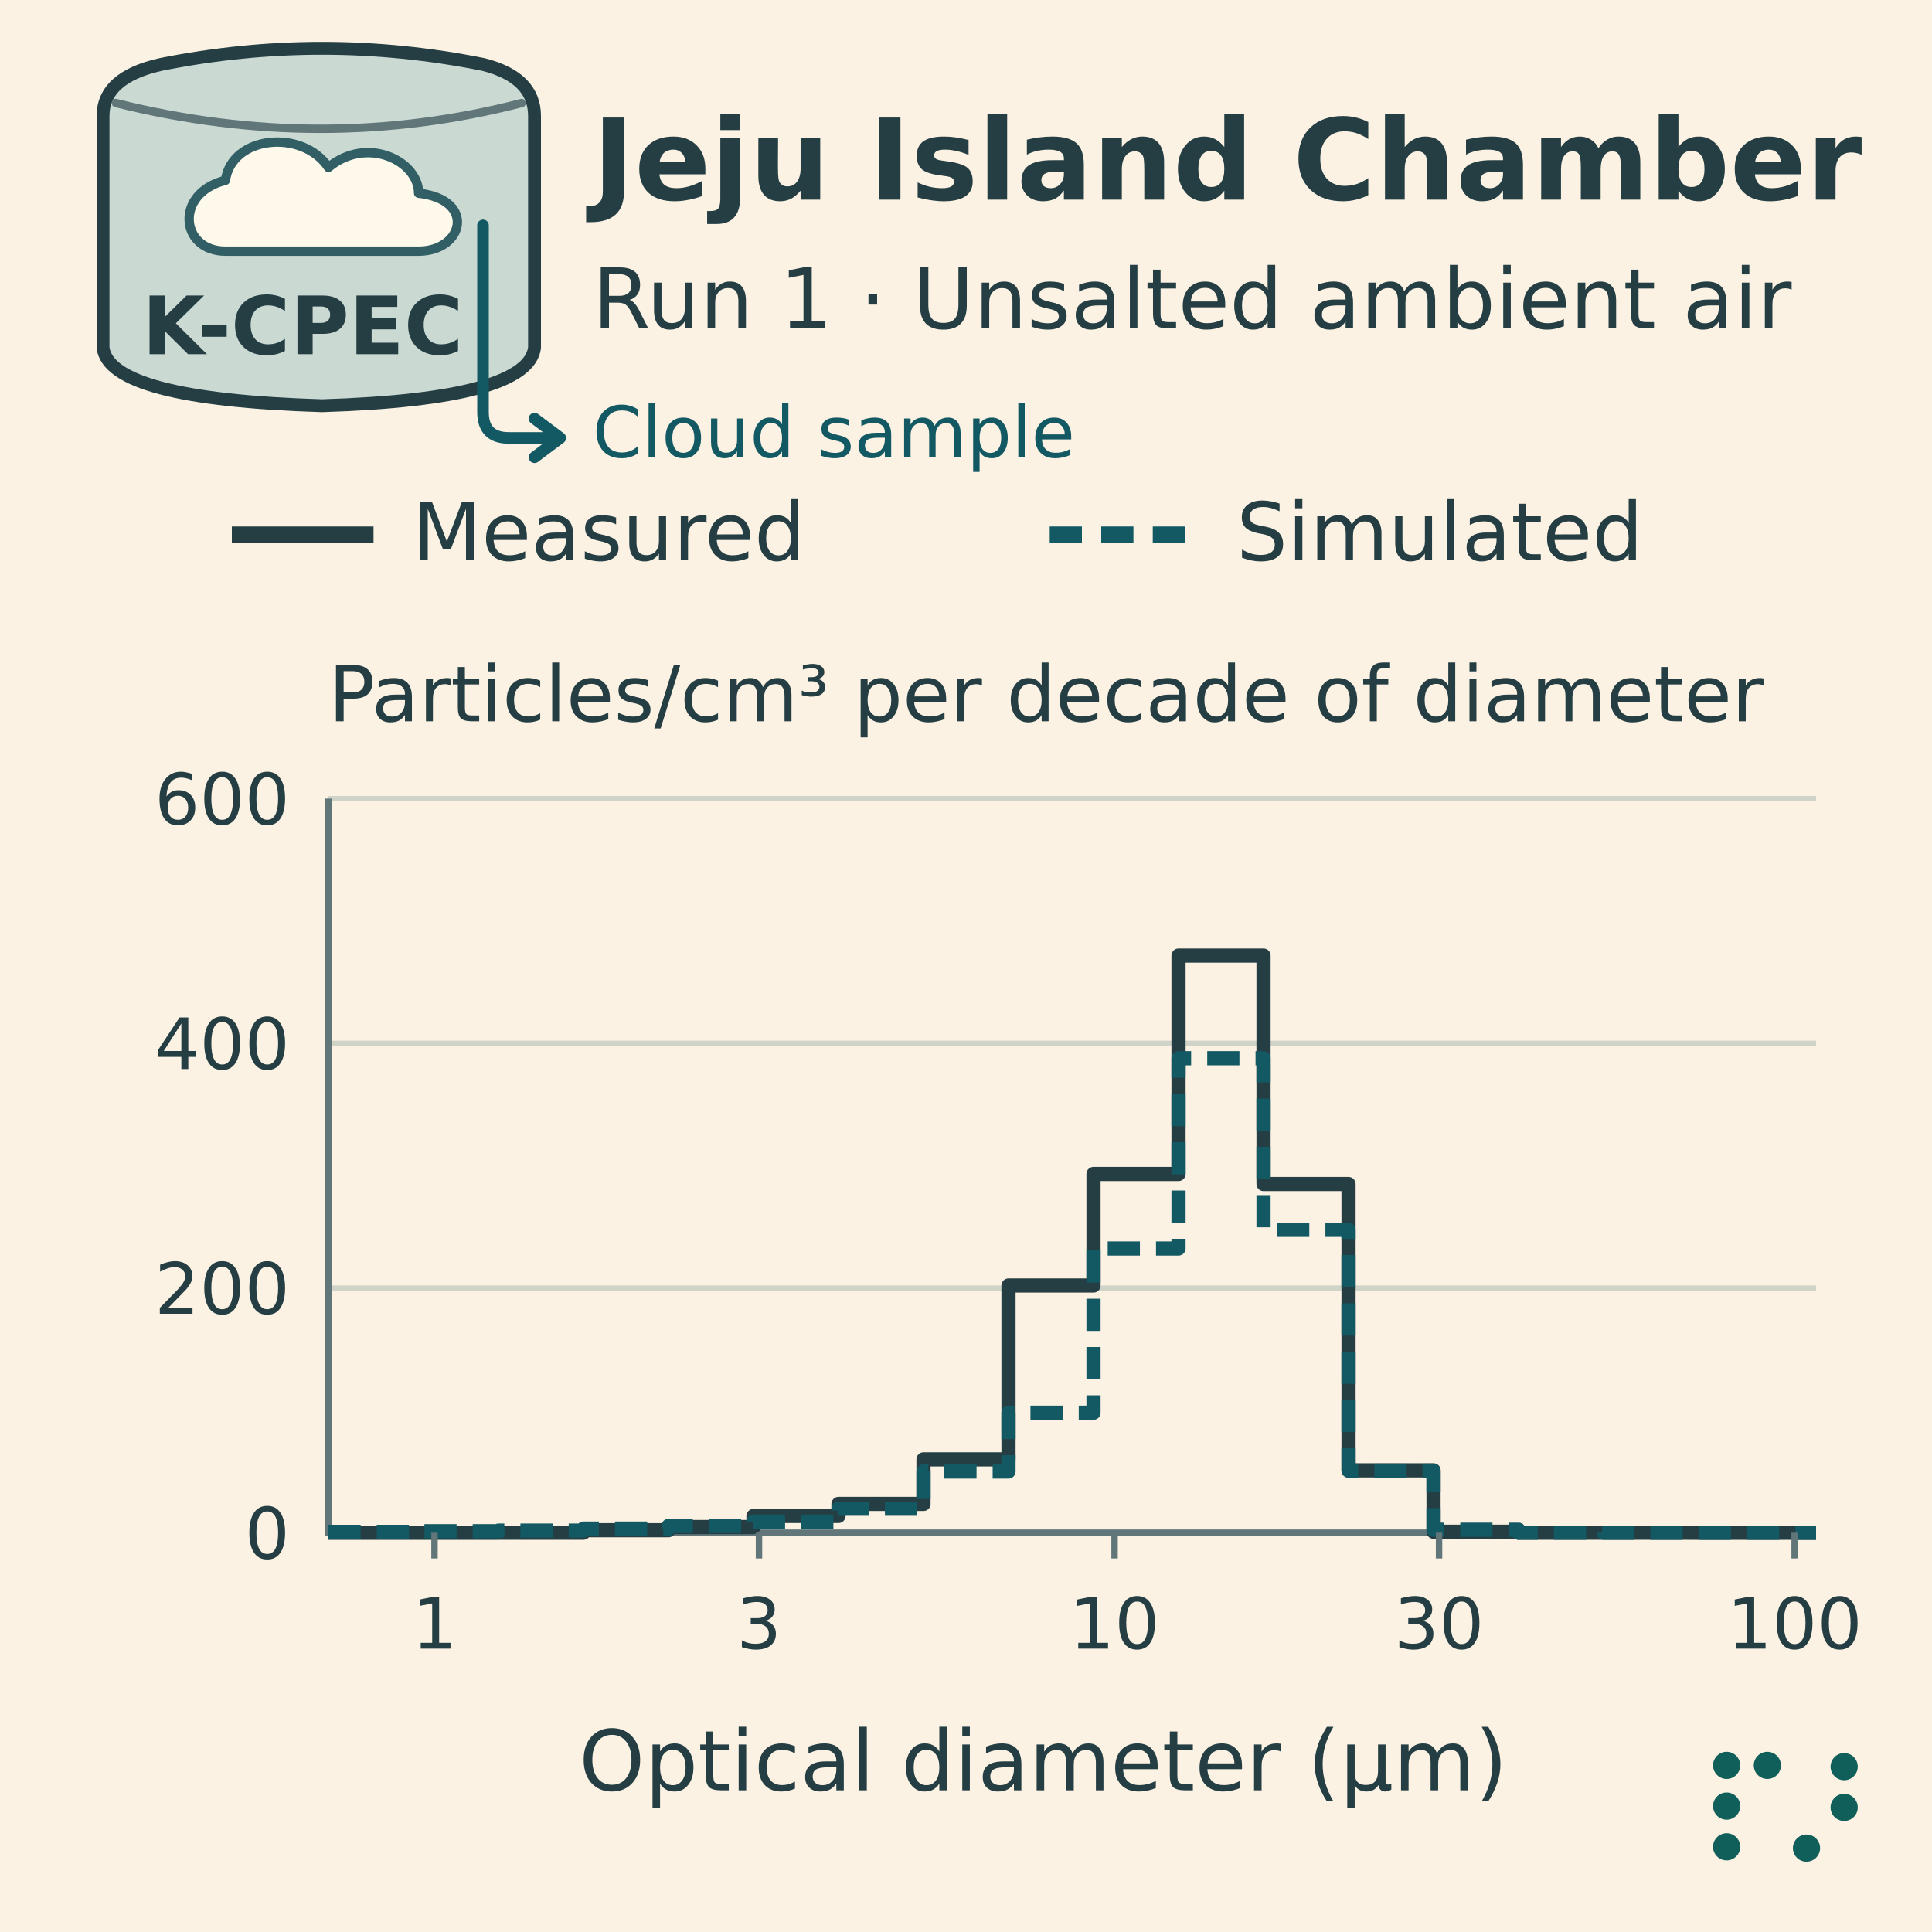
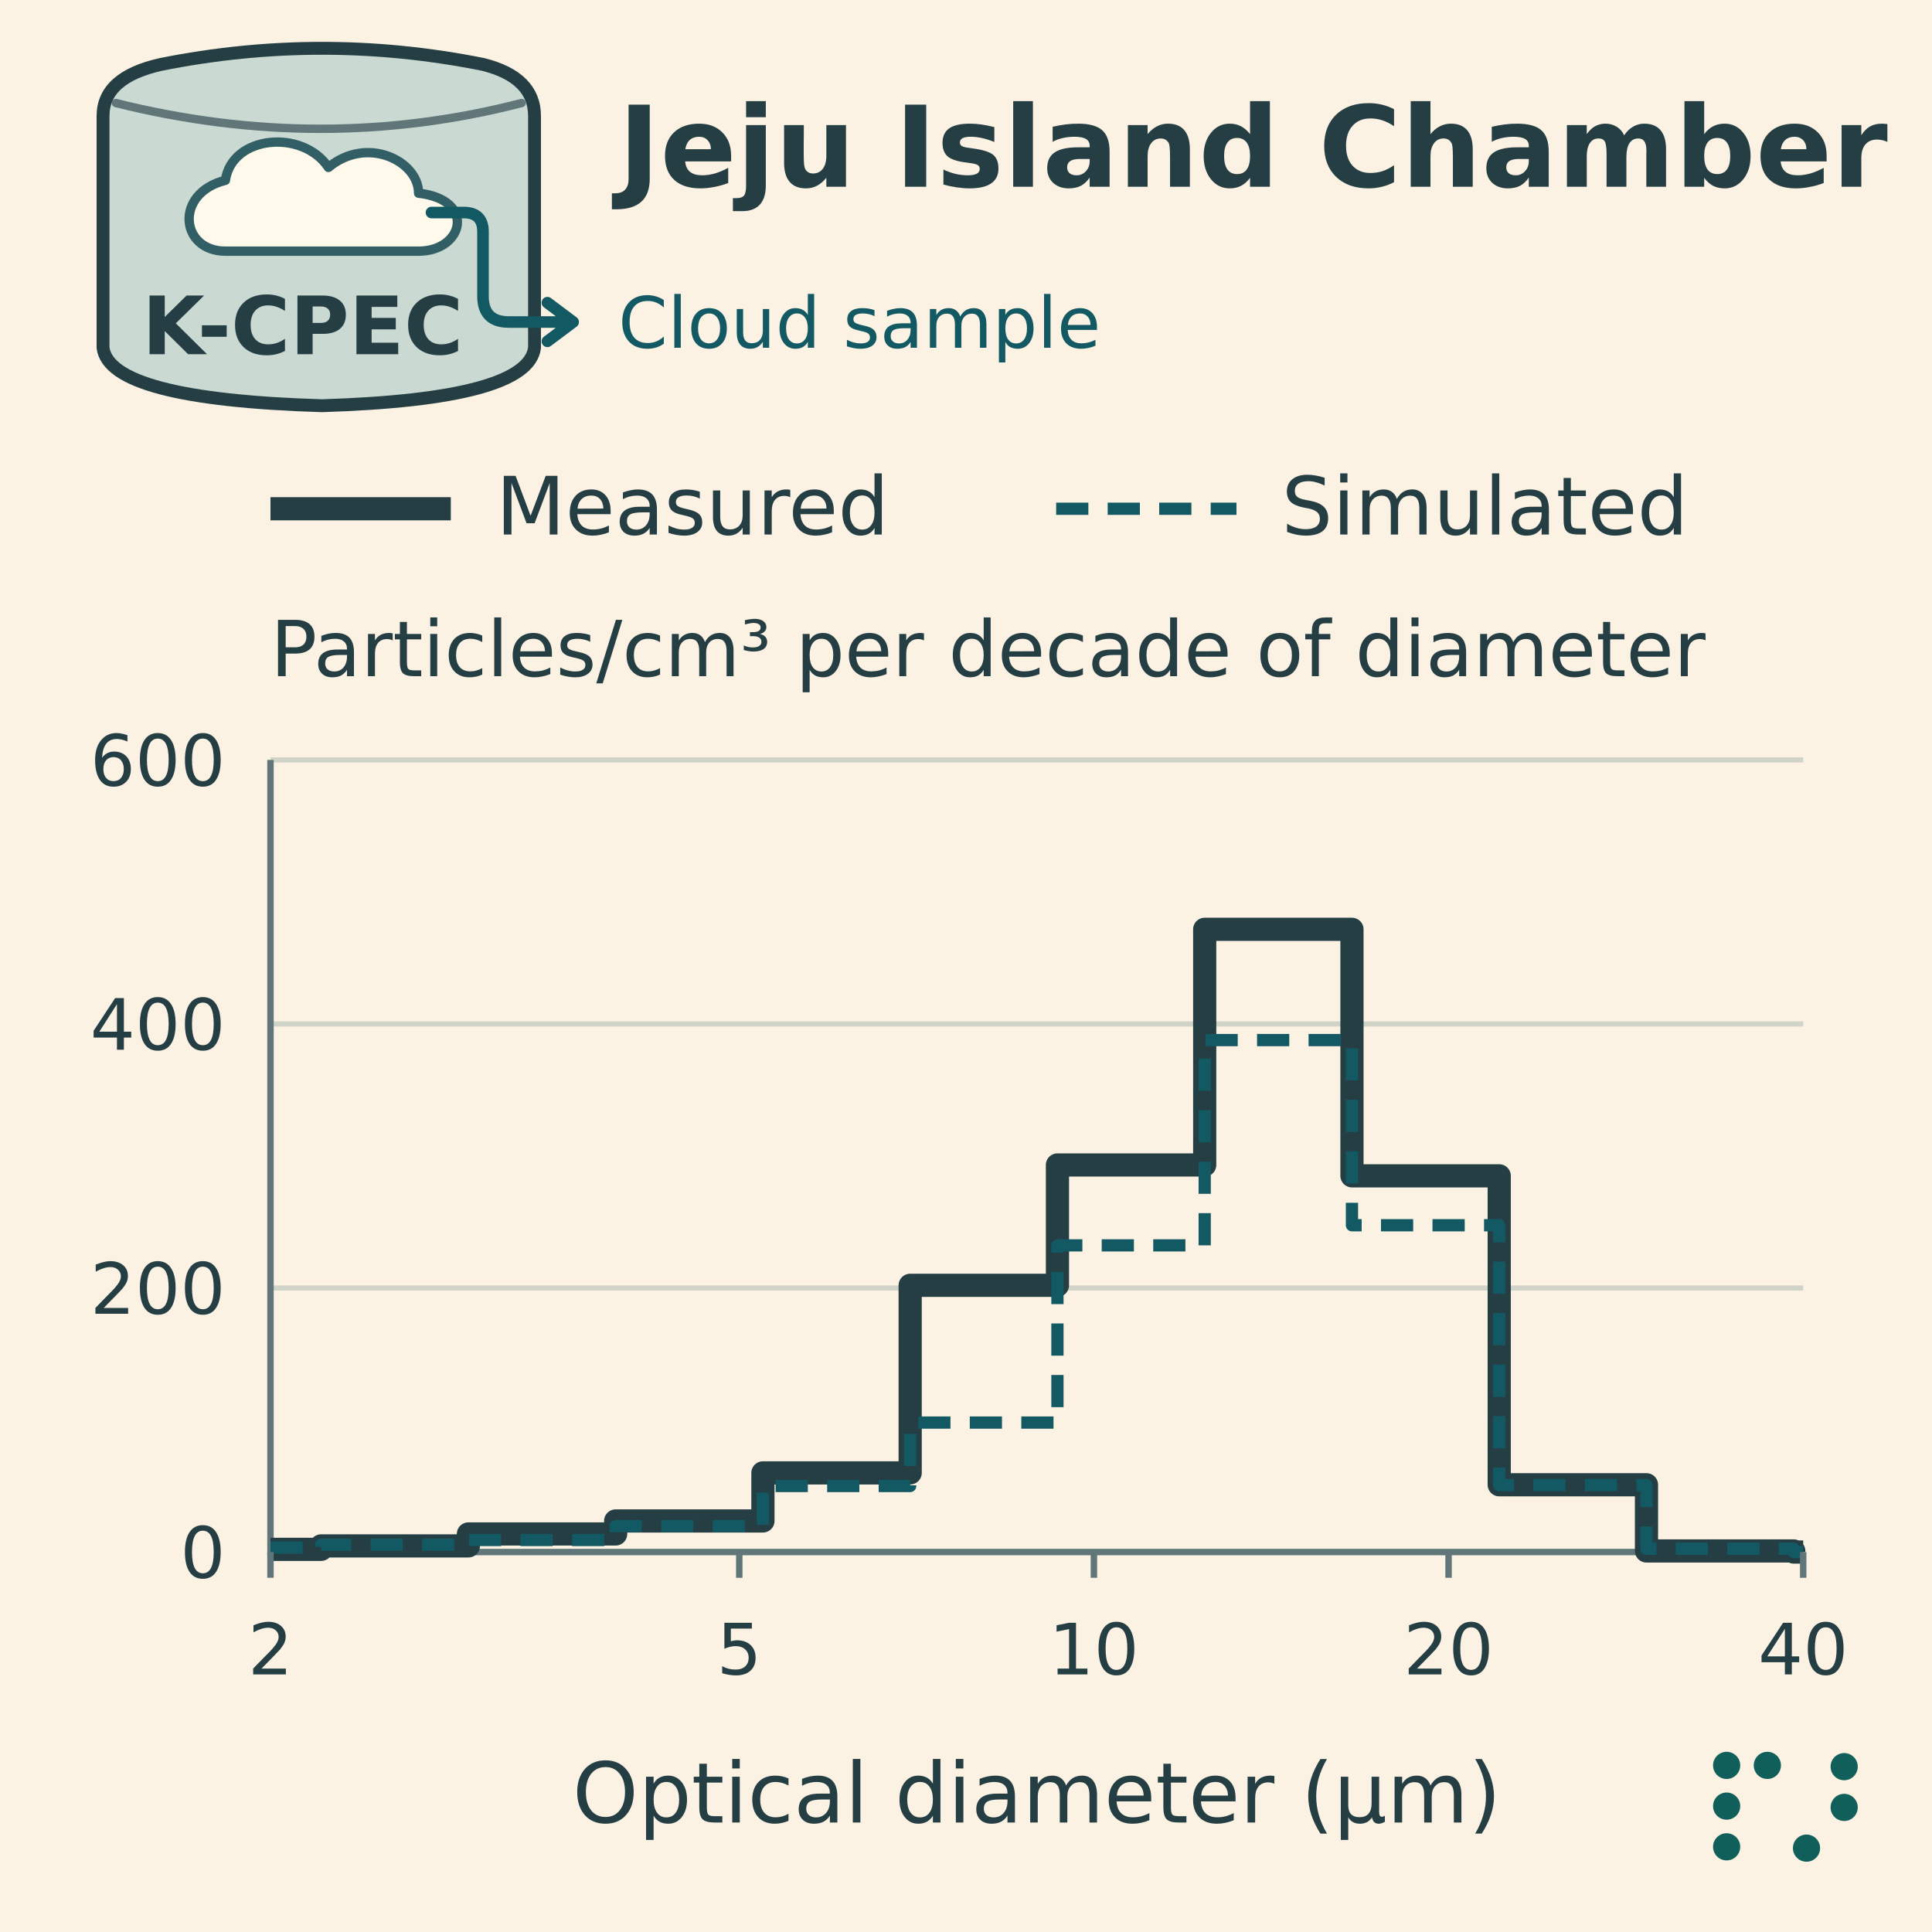
<svg xmlns="http://www.w3.org/2000/svg" width="3in" height="3in" viewBox="0 0 300 300" role="img" aria-labelledby="title desc">
  <rect width="300" height="300" fill="#FBF2E3" />
  <g stroke-linejoin="round" stroke-linecap="round">
    <path d="M16 18 Q16 12 25 10 Q50 5 75 10 Q83 12 83 18 V54 Q82 62 50 63 Q17 62 16 54Z" fill="#CAD9D2" stroke="#243E43" stroke-width="2" />
    <path d="M18 16 Q50 24 81 16" fill="none" stroke="#617679" stroke-width="1.3" />
    <path d="M35 39 C28 39 27 30 35 28 C36 21 47 20 51 26 C57 21 65 25 65 30 C74 31 72 39 65 39Z" fill="#FFF9EC" stroke="#315F65" stroke-width="1.45" />
-     <path d="M75 35V64Q75 68 79 68H87 M83 65L87 68L83 71" fill="none" stroke="#135963" stroke-width="1.8" />
+     <path d="M67 33H72Q75 33 75 36V46Q75 50 79 50H89 M85 47L89 50L85 53" fill="none" stroke="#135963" stroke-width="1.8" />
  </g>
  <g font-family="DejaVu Sans, sans-serif" fill="#243E43">
    <text x="47" y="55" text-anchor="middle" font-size="12.5" font-weight="bold">K-CPEC</text>
-     <text x="92" y="31" font-size="17.5" font-weight="bold">Jeju Island Chamber</text>
-     <text x="92" y="51" font-size="13">Run 1 · Unsalted ambient air</text>
-     <text x="92" y="71" fill="#135963" font-size="11">Cloud sample</text>
+     <text x="96" y="29" font-size="17.5" font-weight="bold">Jeju Island Chamber</text>
+     <text x="96" y="54" fill="#135963" font-size="11">Cloud sample</text>
    <g font-size="12.5">
-       <path d="M36 83H58" stroke="#243E43" stroke-width="2.5" />
-       <text x="64" y="87">Measured</text>
-       <path d="M163 83H186" stroke="#135963" stroke-width="2.5" stroke-dasharray="5 3" />
-       <text x="192" y="87">Simulated</text>
+       <path d="M42 79H70" stroke="#243E43" stroke-width="3.6" />
+       <text x="77" y="83">Measured</text>
+       <path d="M164 79H192" stroke="#135963" stroke-width="1.9" stroke-dasharray="5 3" />
+       <text x="199" y="83">Simulated</text>
    </g>
-     <text x="51" y="112" font-size="12">Particles/cm³ per decade of diameter</text>
+     <text x="42" y="105" font-size="12">Particles/cm³ per decade of diameter</text>
    <g fill="none" stroke="#CFD3C8" stroke-width="0.8">
-       <path d="M51 124H282 M51 162H282 M51 200H282" />
+       <path d="M42 118H280 M42 159H280 M42 200H280" />
    </g>
-     <path d="M51 124V238H282" fill="none" stroke="#617679" stroke-width="1" />
-     <g id="spectra" fill="none" stroke-width="2.2" stroke-linejoin="round">
-       <path id="measured" stroke="#243E43" d="M51 238.000V238.000H64.200V238.000H77.400V237.993H90.600V237.612H103.800V237.115H117.000V235.397H130.200V233.527H143.400V226.609H156.600V199.614H169.800V182.292H183.000V148.380H196.200V183.855H209.400V228.317H222.600V237.845H235.800V237.999H249.000V237.999H262.200V238.000H275.400V238.000H282.000" />
-       <path id="shared" stroke="#135963" stroke-dasharray="5 2.5" d="M51 237.861V237.861H64.200V237.761H77.400V237.669H90.600V237.359H103.800V236.944H117.000V236.269H130.200V234.268H143.400V228.498H156.600V219.367H169.800V193.865H183.000V164.320H196.200V190.971H209.400V228.369H222.600V237.529H235.800V237.998H249.000V238.000H262.200V238.000H275.400V238.000H282.000" />
+     <path d="M42 118V241H280" fill="none" stroke="#617679" stroke-width="1" />
+     <g id="spectra" fill="none" stroke-linejoin="round">
+       <path id="measured" stroke-width="3.6" stroke="#243E43" d="M42.000 240.581V240.581H49.866V240.045H72.733V238.191H95.599V236.174H118.466V228.709H141.332V199.584H164.199V180.894H187.065V144.305H209.932V182.581H232.798V230.553H255.665V240.832H278.531V240.999H280.000" />
+       <path id="shared" stroke-width="1.9" stroke="#135963" stroke-dasharray="5 3" d="M42.000 240.309V240.309H49.866V239.860H72.733V239.133H95.599V236.973H118.466V230.748H141.332V220.896H164.199V193.381H187.065V161.503H209.932V190.258H232.798V230.609H255.665V240.492H278.531V240.998H280.000" />
    </g>
    <g font-size="11" text-anchor="end">
-       <text x="45" y="128">600</text>
-       <text x="45" y="166">400</text>
-       <text x="45" y="204">200</text>
-       <text x="45" y="242">0</text>
+       <text x="35" y="122">600</text>
+       <text x="35" y="163">400</text>
+       <text x="35" y="204">200</text>
+       <text x="35" y="245">0</text>
    </g>
    <g id="diameter-ticks" font-size="11" text-anchor="middle">
-       <path d="M67.470 238v4" stroke="#617679" />
-       <text x="67.470" y="256">1</text>
-       <path d="M117.854 238v4" stroke="#617679" />
-       <text x="117.854" y="256">3</text>
-       <path d="M173.070 238v4" stroke="#617679" />
-       <text x="173.070" y="256">10</text>
-       <path d="M223.454 238v4" stroke="#617679" />
-       <text x="223.454" y="256">30</text>
-       <path d="M278.670 238v4" stroke="#617679" />
-       <text x="278.670" y="256">100</text>
+       <path d="M42.000 241v4" stroke="#617679" />
+       <text x="42.000" y="260">2</text>
+       <path d="M114.796 241v4" stroke="#617679" />
+       <text x="114.796" y="260">5</text>
+       <path d="M169.864 241v4" stroke="#617679" />
+       <text x="169.864" y="260">10</text>
+       <path d="M224.932 241v4" stroke="#617679" />
+       <text x="224.932" y="260">20</text>
+       <path d="M280.000 241v4" stroke="#617679" />
+       <text x="280.000" y="260">40</text>
    </g>
-     <text x="162" y="278" text-anchor="middle" font-size="13">Optical diameter (µm)</text>
+     <text x="161" y="283" text-anchor="middle" font-size="13">Optical diameter (µm)</text>
  </g>
  <g transform="translate(266,272)">
    <svg width="22.5" height="17.1" aria-hidden="true" viewBox="0 0 48.93 37.11" fill="#115f5a">
      <circle cx="4.59" cy="4.59" r="4.59" />
      <circle cx="18.34" cy="4.59" r="4.59" />
      <circle cx="4.59" cy="18.34" r="4.59" />
      <circle cx="31.56" cy="32.53" r="4.59" />
      <circle cx="44.28" cy="18.78" r="4.59" />
      <circle cx="44.28" cy="5.02" r="4.59" />
      <circle cx="4.59" cy="32.09" r="4.59" />
    </svg>
  </g>
</svg>
